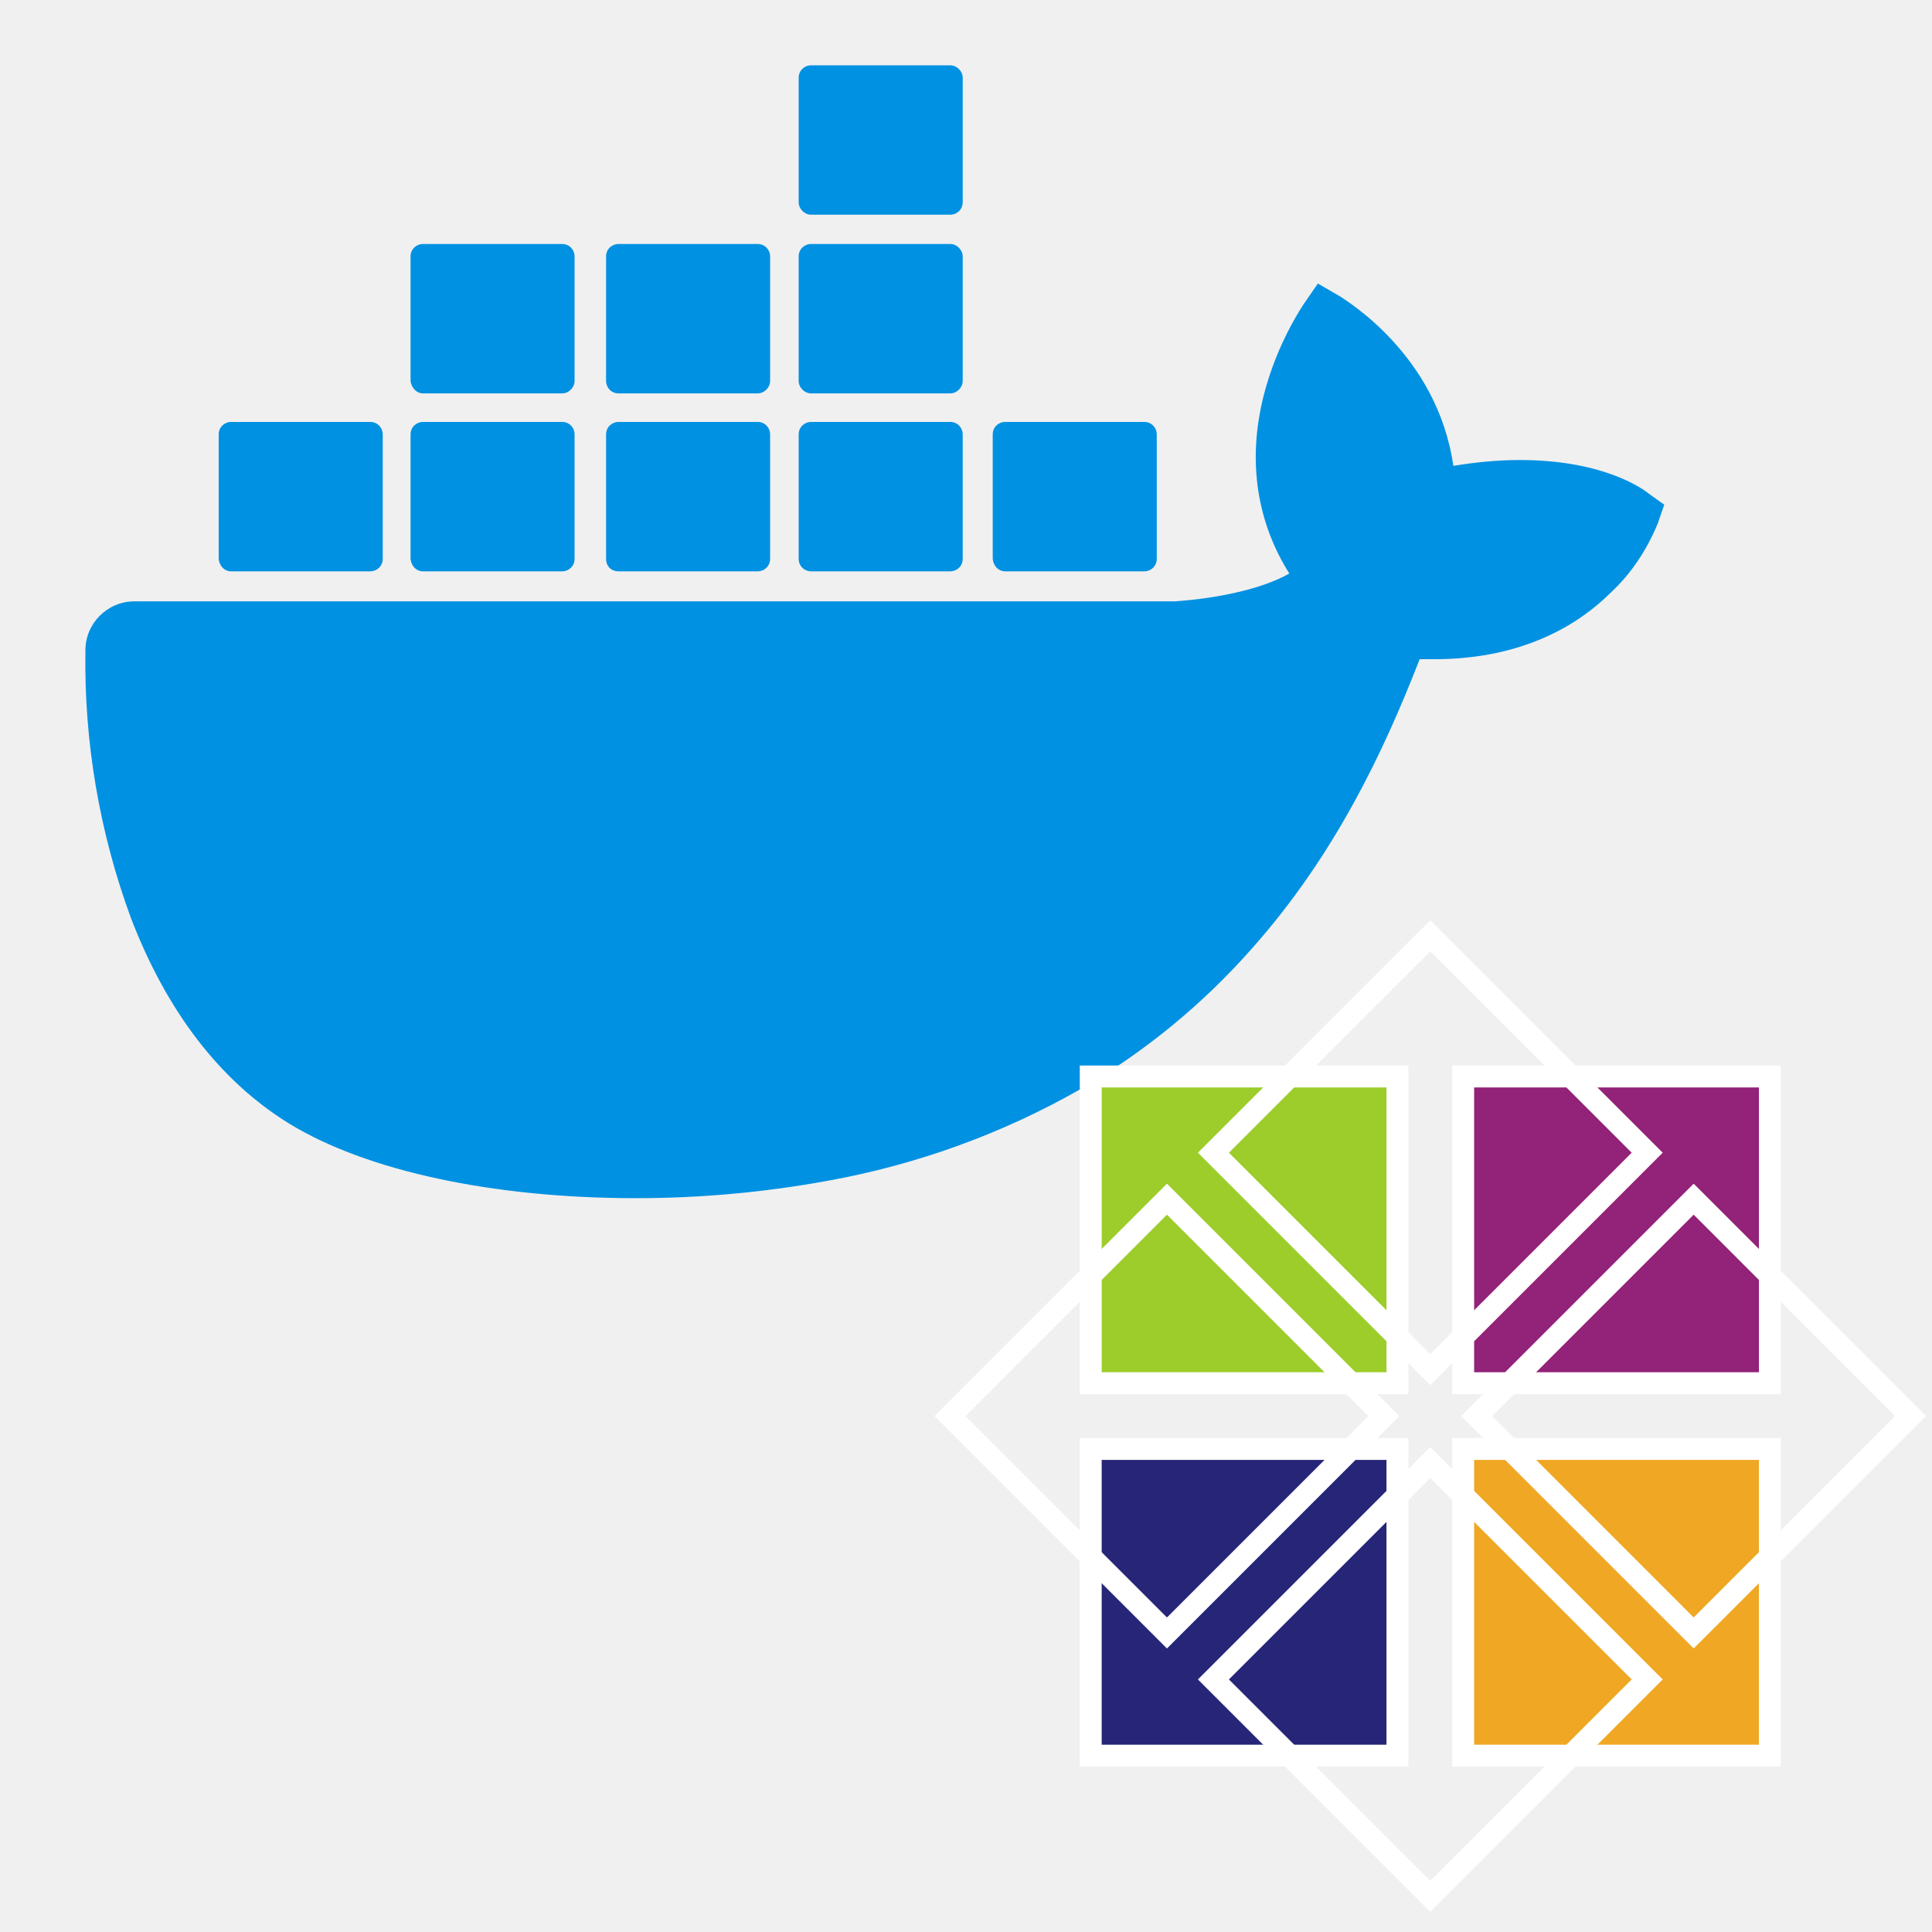
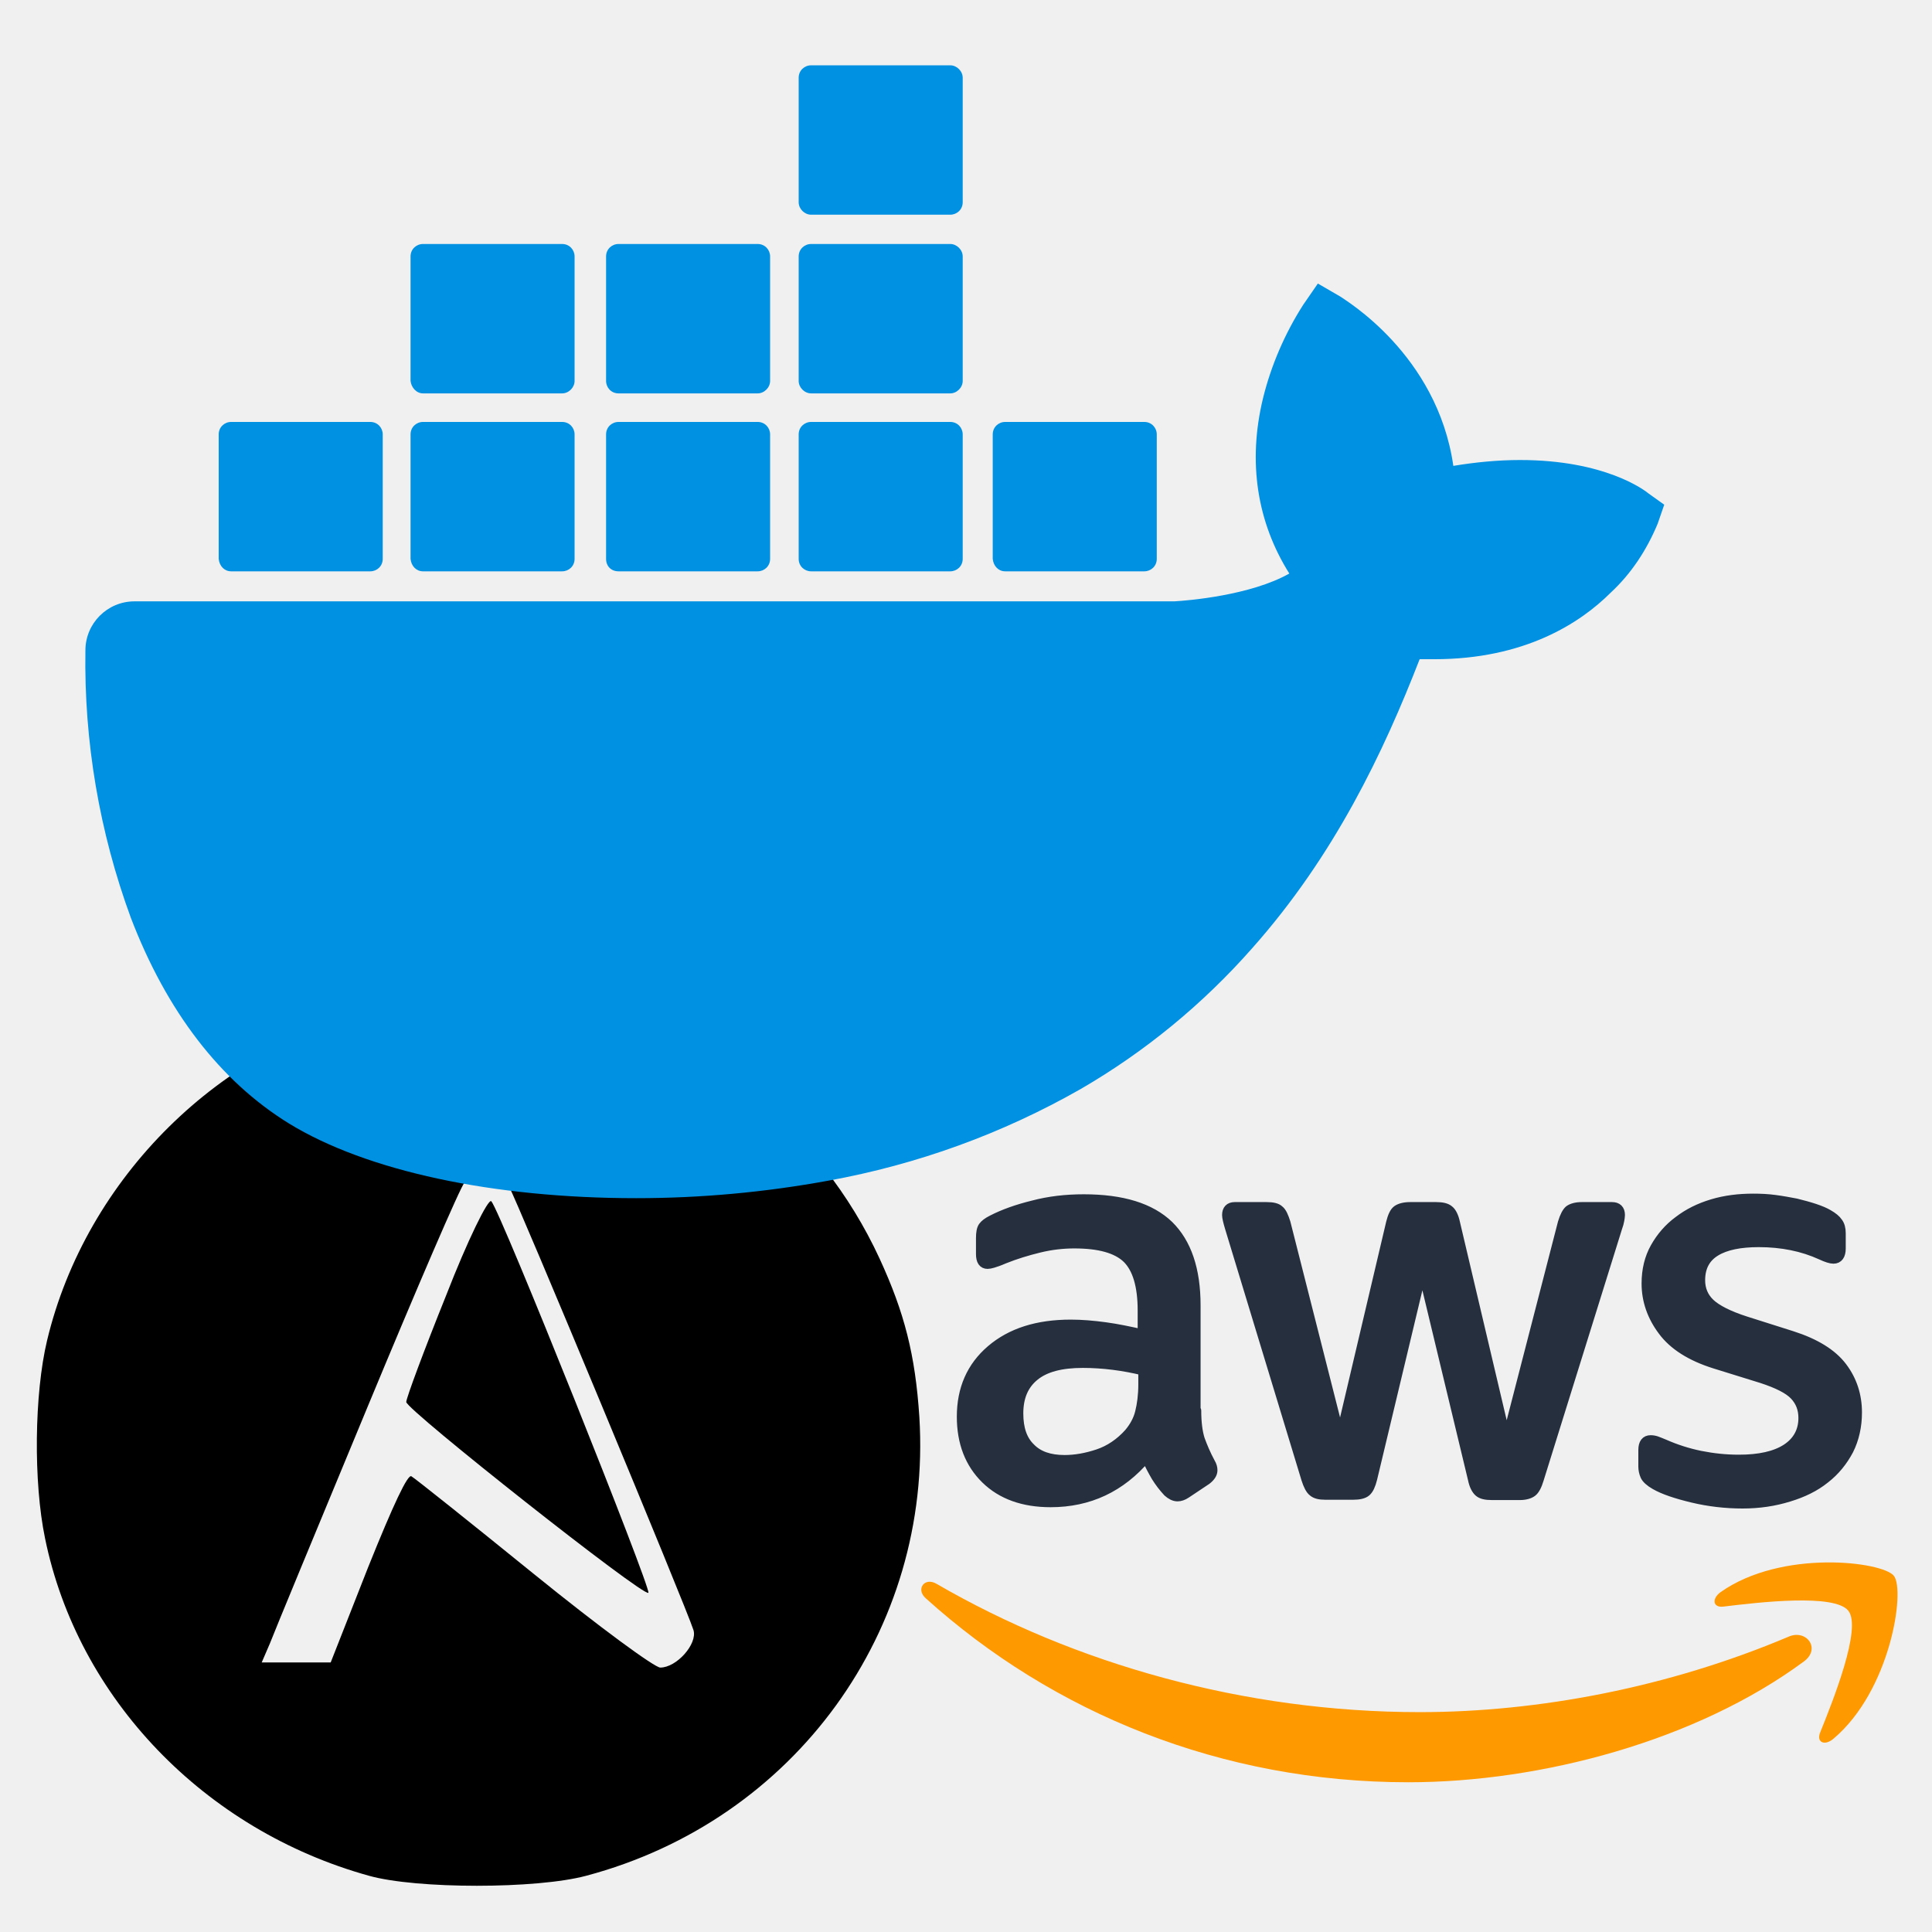
- <svg xmlns="http://www.w3.org/2000/svg" width="100%" height="100%" viewBox="0 0 200 200" version="1.1" xml:space="preserve" style="fill-rule:evenodd;clip-rule:evenodd;">
+ <svg xmlns="http://www.w3.org/2000/svg" width="100%" height="100%" viewBox="0 0 200 200" version="1.1" xml:space="preserve" style="fill-rule:evenodd;clip-rule:evenodd;stroke-linejoin:round;stroke-miterlimit:2;">
+   <g id="ansible">
+     <path id="path10" d="M39.523,104.521c-16.61,3.556 -30.627,17.411 -34.648,34.238c-1.322,5.521 -1.428,14.652 -0.211,20.491c3.385,16.562 16.504,30.204 33.536,34.929c4.92,1.38 17.35,1.38 22.481,-0c21.582,-5.733 35.864,-25.427 34.489,-47.51c-0.423,-6.423 -1.534,-10.776 -4.126,-16.403c-6.136,-13.271 -18.038,-22.879 -32.214,-25.852c-4.761,-1.008 -14.388,-0.955 -19.307,0.107Zm13.171,18.313c0.741,1.221 18.408,43.688 19.096,45.918c0.423,1.433 -1.746,3.875 -3.439,3.875c-0.581,-0 -6.241,-4.141 -13.118,-9.714c-6.612,-5.362 -12.272,-9.874 -12.642,-10.086c-0.371,-0.266 -1.852,2.866 -4.496,9.449l-3.862,9.82l-7.141,0l0.846,-1.964c0.424,-1.115 4.973,-12.103 10.104,-24.472c5.131,-12.368 9.627,-22.826 10.05,-23.25c1.217,-1.168 3.703,-0.956 4.602,0.424Z" style="fill-rule:nonzero;" />
+     <path id="path12" d="M46.18,134.109c-2.3,5.711 -4.125,10.629 -4.125,11.026c0,0.793 24.59,20.226 25.066,19.751c0.317,-0.397 -15.309,-39.502 -16.261,-40.533c-0.317,-0.317 -2.459,4.045 -4.68,9.756Z" style="fill-rule:nonzero;" />
+   </g>
  <g id="docker">
    <path d="M447.841,106.599c0.379,-0.075 0.606,-0.379 0.606,-0.758c0,-0.303 -0.076,-0.53 -0.303,-0.682c-0.303,-0.152 -0.682,-0.227 -1.061,-0.227c-0.38,-0 -0.834,-0 -1.213,0.075l-0,3.108l0.682,0l-0,-1.212l0.303,-0c0.379,-0 0.607,0.151 0.682,0.454c0.076,0.228 0.152,0.531 0.228,0.758l0.758,0c-0.152,-0.227 -0.228,-0.53 -0.228,-0.758c0.076,-0.303 -0.151,-0.606 -0.454,-0.758m-0.91,-0.227l-0.379,-0l-0,-0.91l0.379,0c0.455,0 0.682,0.228 0.682,0.455c0.076,0.303 -0.303,0.531 -0.682,0.455m-276.241,-55.263c-0.455,-0.379 -4.548,-3.488 -13.342,-3.488c-2.274,0 -4.624,0.228 -6.899,0.607c-1.667,-11.599 -11.295,-17.208 -11.674,-17.512l-2.35,-1.364l-1.516,2.198c-1.895,2.957 -3.335,6.292 -4.169,9.704c-1.592,6.595 -0.607,12.811 2.729,18.118c-4.018,2.274 -10.537,2.804 -11.902,2.88l-107.646,0c-2.805,0 -5.079,2.274 -5.079,5.079c-0.152,9.4 1.44,18.8 4.7,27.67c3.714,9.703 9.248,16.905 16.374,21.302c8.036,4.927 21.15,7.732 35.933,7.732c6.671,-0 13.342,-0.607 19.937,-1.819c9.173,-1.668 17.966,-4.852 26.078,-9.476c6.671,-3.866 12.659,-8.794 17.739,-14.555c8.566,-9.628 13.645,-20.392 17.359,-29.944l1.517,-0c9.324,-0 15.085,-3.715 18.269,-6.898c2.123,-1.971 3.715,-4.397 4.852,-7.126l0.682,-1.971l-1.592,-1.137Z" style="fill:#0091e2;fill-rule:nonzero;" />
    <path d="M23.928,59.144l14.403,0c0.682,0 1.289,-0.531 1.289,-1.289l-0,-12.887c-0,-0.682 -0.531,-1.289 -1.289,-1.289l-14.403,0c-0.683,0 -1.289,0.531 -1.289,1.289l-0,12.887c0.076,0.758 0.606,1.289 1.289,1.289Zm19.861,0l14.403,0c0.683,0 1.289,-0.531 1.289,-1.289l0,-12.887c0,-0.682 -0.531,-1.289 -1.289,-1.289l-14.403,0c-0.682,0 -1.289,0.531 -1.289,1.289l0,12.887c0.076,0.758 0.607,1.289 1.289,1.289m20.24,0l14.404,0c0.682,0 1.289,-0.531 1.289,-1.289l-0,-12.887c-0,-0.682 -0.531,-1.289 -1.289,-1.289l-14.404,0c-0.682,0 -1.288,0.531 -1.288,1.289l-0,12.887c-0,0.758 0.53,1.289 1.288,1.289Zm19.938,0l14.403,0c0.682,0 1.289,-0.531 1.289,-1.289l-0,-12.887c-0,-0.682 -0.531,-1.289 -1.289,-1.289l-14.403,0c-0.683,0 -1.289,0.531 -1.289,1.289l-0,12.887c-0,0.758 0.606,1.289 1.289,1.289Zm-40.178,-18.421l14.403,-0c0.683,-0 1.289,-0.606 1.289,-1.289l0,-12.887c0,-0.682 -0.531,-1.289 -1.289,-1.289l-14.403,0c-0.682,0 -1.289,0.531 -1.289,1.289l0,12.887c0.076,0.683 0.607,1.289 1.289,1.289m20.24,-0l14.404,-0c0.682,-0 1.289,-0.606 1.289,-1.289l-0,-12.887c-0,-0.682 -0.531,-1.289 -1.289,-1.289l-14.404,0c-0.682,0 -1.288,0.531 -1.288,1.289l-0,12.887c-0,0.683 0.53,1.289 1.288,1.289m19.938,-0l14.403,-0c0.682,-0 1.289,-0.606 1.289,-1.289l-0,-12.887c-0,-0.682 -0.607,-1.289 -1.289,-1.289l-14.403,0c-0.683,0 -1.289,0.531 -1.289,1.289l-0,12.887c-0,0.683 0.606,1.289 1.289,1.289m-0,-18.497l14.403,0c0.682,0 1.289,-0.531 1.289,-1.289l-0,-12.887c-0,-0.682 -0.607,-1.289 -1.289,-1.289l-14.403,0c-0.683,0 -1.289,0.531 -1.289,1.289l-0,12.887c-0,0.683 0.606,1.289 1.289,1.289m20.089,36.918l14.403,0c0.682,0 1.289,-0.531 1.289,-1.289l-0,-12.887c-0,-0.682 -0.531,-1.289 -1.289,-1.289l-14.403,0c-0.683,0 -1.289,0.531 -1.289,1.289l-0,12.887c0.076,0.758 0.606,1.289 1.289,1.289" style="fill:#0091e2;fill-rule:nonzero;" />
  </g>
-   <g id="centos">
-     <g id="g12804" />
-     <g id="g12770" />
-     <g id="g12780" />
-     <g id="g12792" />
-     <g id="g12742">
-       <rect id="rect12744" x="112.911" y="111.437" width="31.752" height="31.752" style="fill:#9ccd2a;fill-rule:nonzero;stroke:#fff;stroke-width:2.27px;" />
-       <rect id="rect12746" x="151.467" y="111.437" width="31.752" height="31.752" style="fill:#932279;fill-rule:nonzero;stroke:#fff;stroke-width:2.27px;" />
-       <rect id="rect12748" x="151.467" y="149.994" width="31.752" height="31.752" style="fill:#efa724;fill-rule:nonzero;stroke:#fff;stroke-width:2.27px;" />
-       <rect id="rect12750" x="112.911" y="149.994" width="31.752" height="31.752" style="fill:#262577;fill-rule:nonzero;stroke:#fff;stroke-width:2.27px;" />
-     </g>
-     <path id="rect12760" d="M98.349,146.592l22.453,-22.453l22.452,22.453l-22.452,22.452l-22.453,-22.452Z" style="fill:none;fill-rule:nonzero;stroke:#fff;stroke-width:2.27px;" />
-     <path id="rect12762" d="M125.613,119.328l22.452,-22.452l22.452,22.452l-22.452,22.452l-22.452,-22.452Z" style="fill:none;fill-rule:nonzero;stroke:#fff;stroke-width:2.27px;" />
-     <path id="rect12764" d="M152.876,146.592l22.452,-22.453l22.452,22.453l-22.452,22.452l-22.452,-22.452Z" style="fill:none;fill-rule:nonzero;stroke:#fff;stroke-width:2.27px;" />
-     <path id="rect12766" d="M125.613,173.855l22.452,-22.452l22.452,22.452l-22.452,22.452l-22.452,-22.452Z" style="fill:none;fill-rule:nonzero;stroke:#fff;stroke-width:2.27px;" />
+   <g id="aws">
+     <path d="M123.851,146.014c-0,1.243 0.134,2.252 0.369,2.991c0.269,0.739 0.605,1.546 1.076,2.42c0.168,0.269 0.235,0.538 0.235,0.773c0,0.336 -0.201,0.672 -0.638,1.008l-2.118,1.412c-0.302,0.202 -0.605,0.303 -0.874,0.303c-0.336,-0 -0.672,-0.168 -1.008,-0.471c-0.471,-0.504 -0.874,-1.042 -1.21,-1.58c-0.336,-0.571 -0.672,-1.21 -1.042,-1.983c-2.622,3.093 -5.916,4.639 -9.882,4.639c-2.823,-0 -5.075,-0.807 -6.722,-2.42c-1.647,-1.614 -2.487,-3.765 -2.487,-6.454c-0,-2.857 1.008,-5.176 3.058,-6.924c2.05,-1.748 4.773,-2.622 8.235,-2.622c1.143,0 2.319,0.101 3.563,0.269c1.243,0.168 2.521,0.437 3.865,0.74l0,-2.454c0,-2.554 -0.538,-4.336 -1.58,-5.378c-1.075,-1.042 -2.89,-1.546 -5.478,-1.546c-1.177,0 -2.387,0.135 -3.63,0.437c-1.244,0.303 -2.454,0.672 -3.63,1.143c-0.538,0.235 -0.941,0.37 -1.177,0.437c-0.235,0.067 -0.403,0.101 -0.538,0.101c-0.47,-0 -0.705,-0.336 -0.705,-1.042l-0,-1.647c-0,-0.538 0.067,-0.941 0.235,-1.177c0.168,-0.235 0.47,-0.47 0.941,-0.705c1.176,-0.605 2.588,-1.11 4.235,-1.513c1.647,-0.437 3.395,-0.639 5.243,-0.639c4,0 6.924,0.908 8.807,2.723c1.848,1.815 2.789,4.571 2.789,8.268l0,10.891l0.068,-0Zm-13.647,5.109c1.11,-0 2.252,-0.202 3.462,-0.605c1.21,-0.404 2.286,-1.143 3.194,-2.152c0.537,-0.638 0.941,-1.344 1.142,-2.151c0.202,-0.806 0.336,-1.781 0.336,-2.924l0,-1.412c-0.974,-0.235 -2.016,-0.437 -3.092,-0.571c-1.075,-0.135 -2.117,-0.202 -3.159,-0.202c-2.252,0 -3.899,0.437 -5.008,1.345c-1.11,0.907 -1.647,2.184 -1.647,3.865c-0,1.58 0.403,2.756 1.243,3.563c0.807,0.84 1.983,1.244 3.529,1.244Zm26.991,3.63c-0.605,-0 -1.009,-0.101 -1.278,-0.337c-0.269,-0.201 -0.504,-0.672 -0.706,-1.31l-7.898,-25.982c-0.202,-0.672 -0.303,-1.109 -0.303,-1.345c0,-0.537 0.269,-0.84 0.807,-0.84l3.294,0c0.638,0 1.075,0.101 1.311,0.336c0.269,0.202 0.47,0.672 0.672,1.311l5.647,22.251l5.243,-22.251c0.168,-0.672 0.37,-1.109 0.639,-1.311c0.269,-0.201 0.739,-0.336 1.344,-0.336l2.689,0c0.639,0 1.076,0.101 1.345,0.336c0.268,0.202 0.504,0.672 0.638,1.311l5.311,22.52l5.815,-22.52c0.201,-0.672 0.437,-1.109 0.672,-1.311c0.269,-0.201 0.706,-0.336 1.311,-0.336l3.126,0c0.537,0 0.84,0.269 0.84,0.84c-0,0.168 -0.034,0.336 -0.067,0.538c-0.034,0.202 -0.101,0.471 -0.236,0.84l-8.1,25.982c-0.202,0.672 -0.437,1.109 -0.706,1.311c-0.269,0.202 -0.706,0.336 -1.277,0.336l-2.891,0c-0.638,0 -1.075,-0.101 -1.344,-0.336c-0.269,-0.235 -0.504,-0.672 -0.639,-1.344l-5.21,-21.68l-5.176,21.646c-0.168,0.672 -0.369,1.109 -0.638,1.344c-0.269,0.236 -0.74,0.337 -1.345,0.337l-2.89,-0Zm43.19,0.907c-1.747,0 -3.495,-0.202 -5.176,-0.605c-1.68,-0.403 -2.991,-0.84 -3.865,-1.344c-0.538,-0.303 -0.908,-0.639 -1.042,-0.941c-0.134,-0.303 -0.202,-0.639 -0.202,-0.942l0,-1.714c0,-0.706 0.269,-1.042 0.773,-1.042c0.202,0 0.404,0.034 0.605,0.101c0.202,0.067 0.505,0.202 0.841,0.336c1.142,0.504 2.386,0.908 3.697,1.177c1.344,0.268 2.655,0.403 4,0.403c2.117,-0 3.764,-0.37 4.907,-1.109c1.143,-0.74 1.748,-1.815 1.748,-3.193c-0,-0.941 -0.303,-1.715 -0.908,-2.353c-0.605,-0.639 -1.747,-1.21 -3.394,-1.748l-4.874,-1.513c-2.454,-0.773 -4.269,-1.915 -5.378,-3.428c-1.109,-1.479 -1.681,-3.126 -1.681,-4.874c0,-1.411 0.303,-2.655 0.908,-3.73c0.605,-1.076 1.412,-2.017 2.42,-2.757c1.008,-0.773 2.151,-1.344 3.496,-1.747c1.344,-0.404 2.756,-0.572 4.235,-0.572c0.739,0 1.512,0.034 2.252,0.135c0.773,0.1 1.479,0.235 2.184,0.369c0.673,0.168 1.311,0.336 1.916,0.538c0.605,0.202 1.076,0.403 1.412,0.605c0.471,0.269 0.807,0.538 1.008,0.84c0.202,0.269 0.303,0.639 0.303,1.11l-0,1.579c-0,0.706 -0.269,1.076 -0.773,1.076c-0.269,-0 -0.706,-0.135 -1.277,-0.403c-1.916,-0.874 -4.067,-1.311 -6.454,-1.311c-1.916,-0 -3.428,0.302 -4.47,0.941c-1.042,0.638 -1.58,1.613 -1.58,2.991c-0,0.941 0.336,1.748 1.008,2.387c0.673,0.638 1.916,1.277 3.698,1.848l4.772,1.513c2.421,0.773 4.168,1.849 5.21,3.227c1.042,1.378 1.546,2.957 1.546,4.705c0,1.446 -0.302,2.756 -0.873,3.899c-0.606,1.143 -1.412,2.151 -2.454,2.958c-1.042,0.84 -2.286,1.445 -3.731,1.882c-1.513,0.471 -3.092,0.706 -4.807,0.706Z" style="fill:#252f3e;fill-rule:nonzero;stroke:#252f3e;stroke-width:1px;" />
+     <path d="M186.738,171.995c-11.058,8.168 -27.124,12.504 -40.939,12.504c-19.36,-0 -36.805,-7.159 -49.98,-19.058c-1.042,-0.941 -0.101,-2.218 1.142,-1.479c14.252,8.269 31.831,13.277 50.015,13.277c12.268,-0 25.746,-2.555 38.149,-7.798c1.848,-0.84 3.428,1.21 1.613,2.554Z" style="fill:#f90;" />
+     <path d="M191.343,166.752c-1.412,-1.815 -9.344,-0.874 -12.941,-0.437c-1.075,0.134 -1.243,-0.807 -0.268,-1.513c6.319,-4.436 16.705,-3.159 17.915,-1.68c1.21,1.512 -0.337,11.898 -6.252,16.873c-0.908,0.773 -1.782,0.37 -1.378,-0.639c1.344,-3.327 4.336,-10.823 2.924,-12.604Z" style="fill:#f90;" />
  </g>
</svg>
